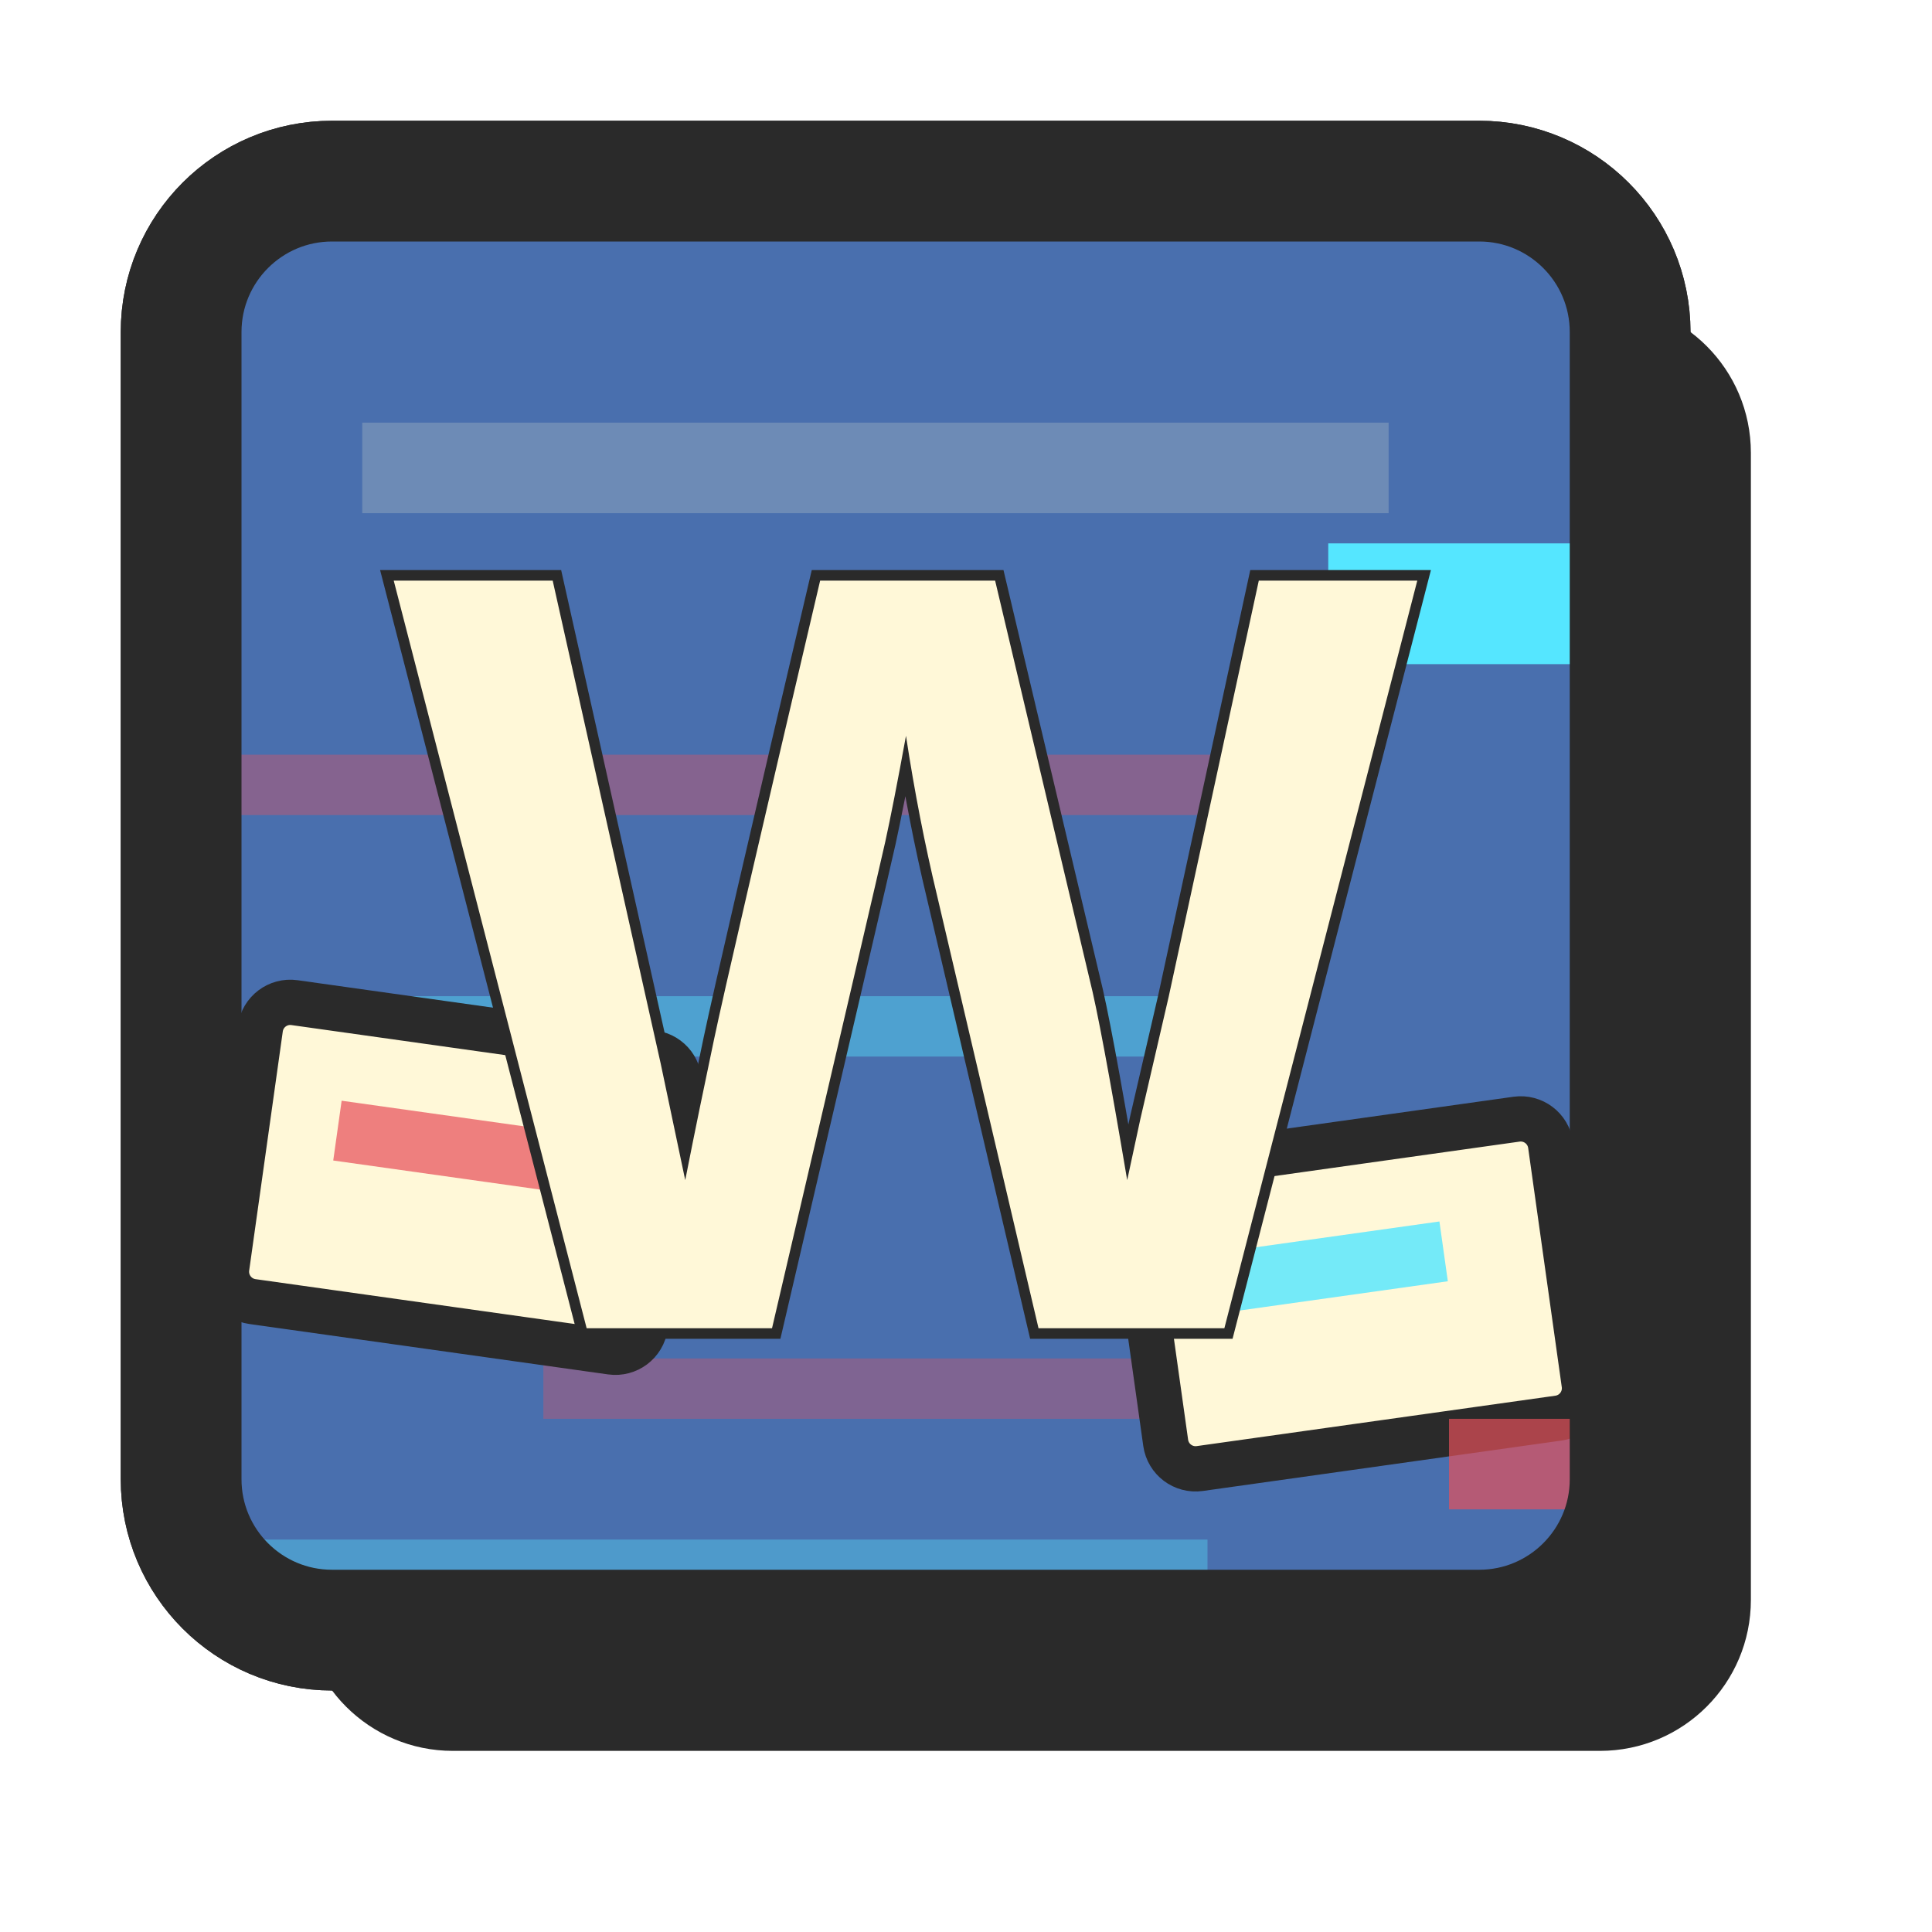
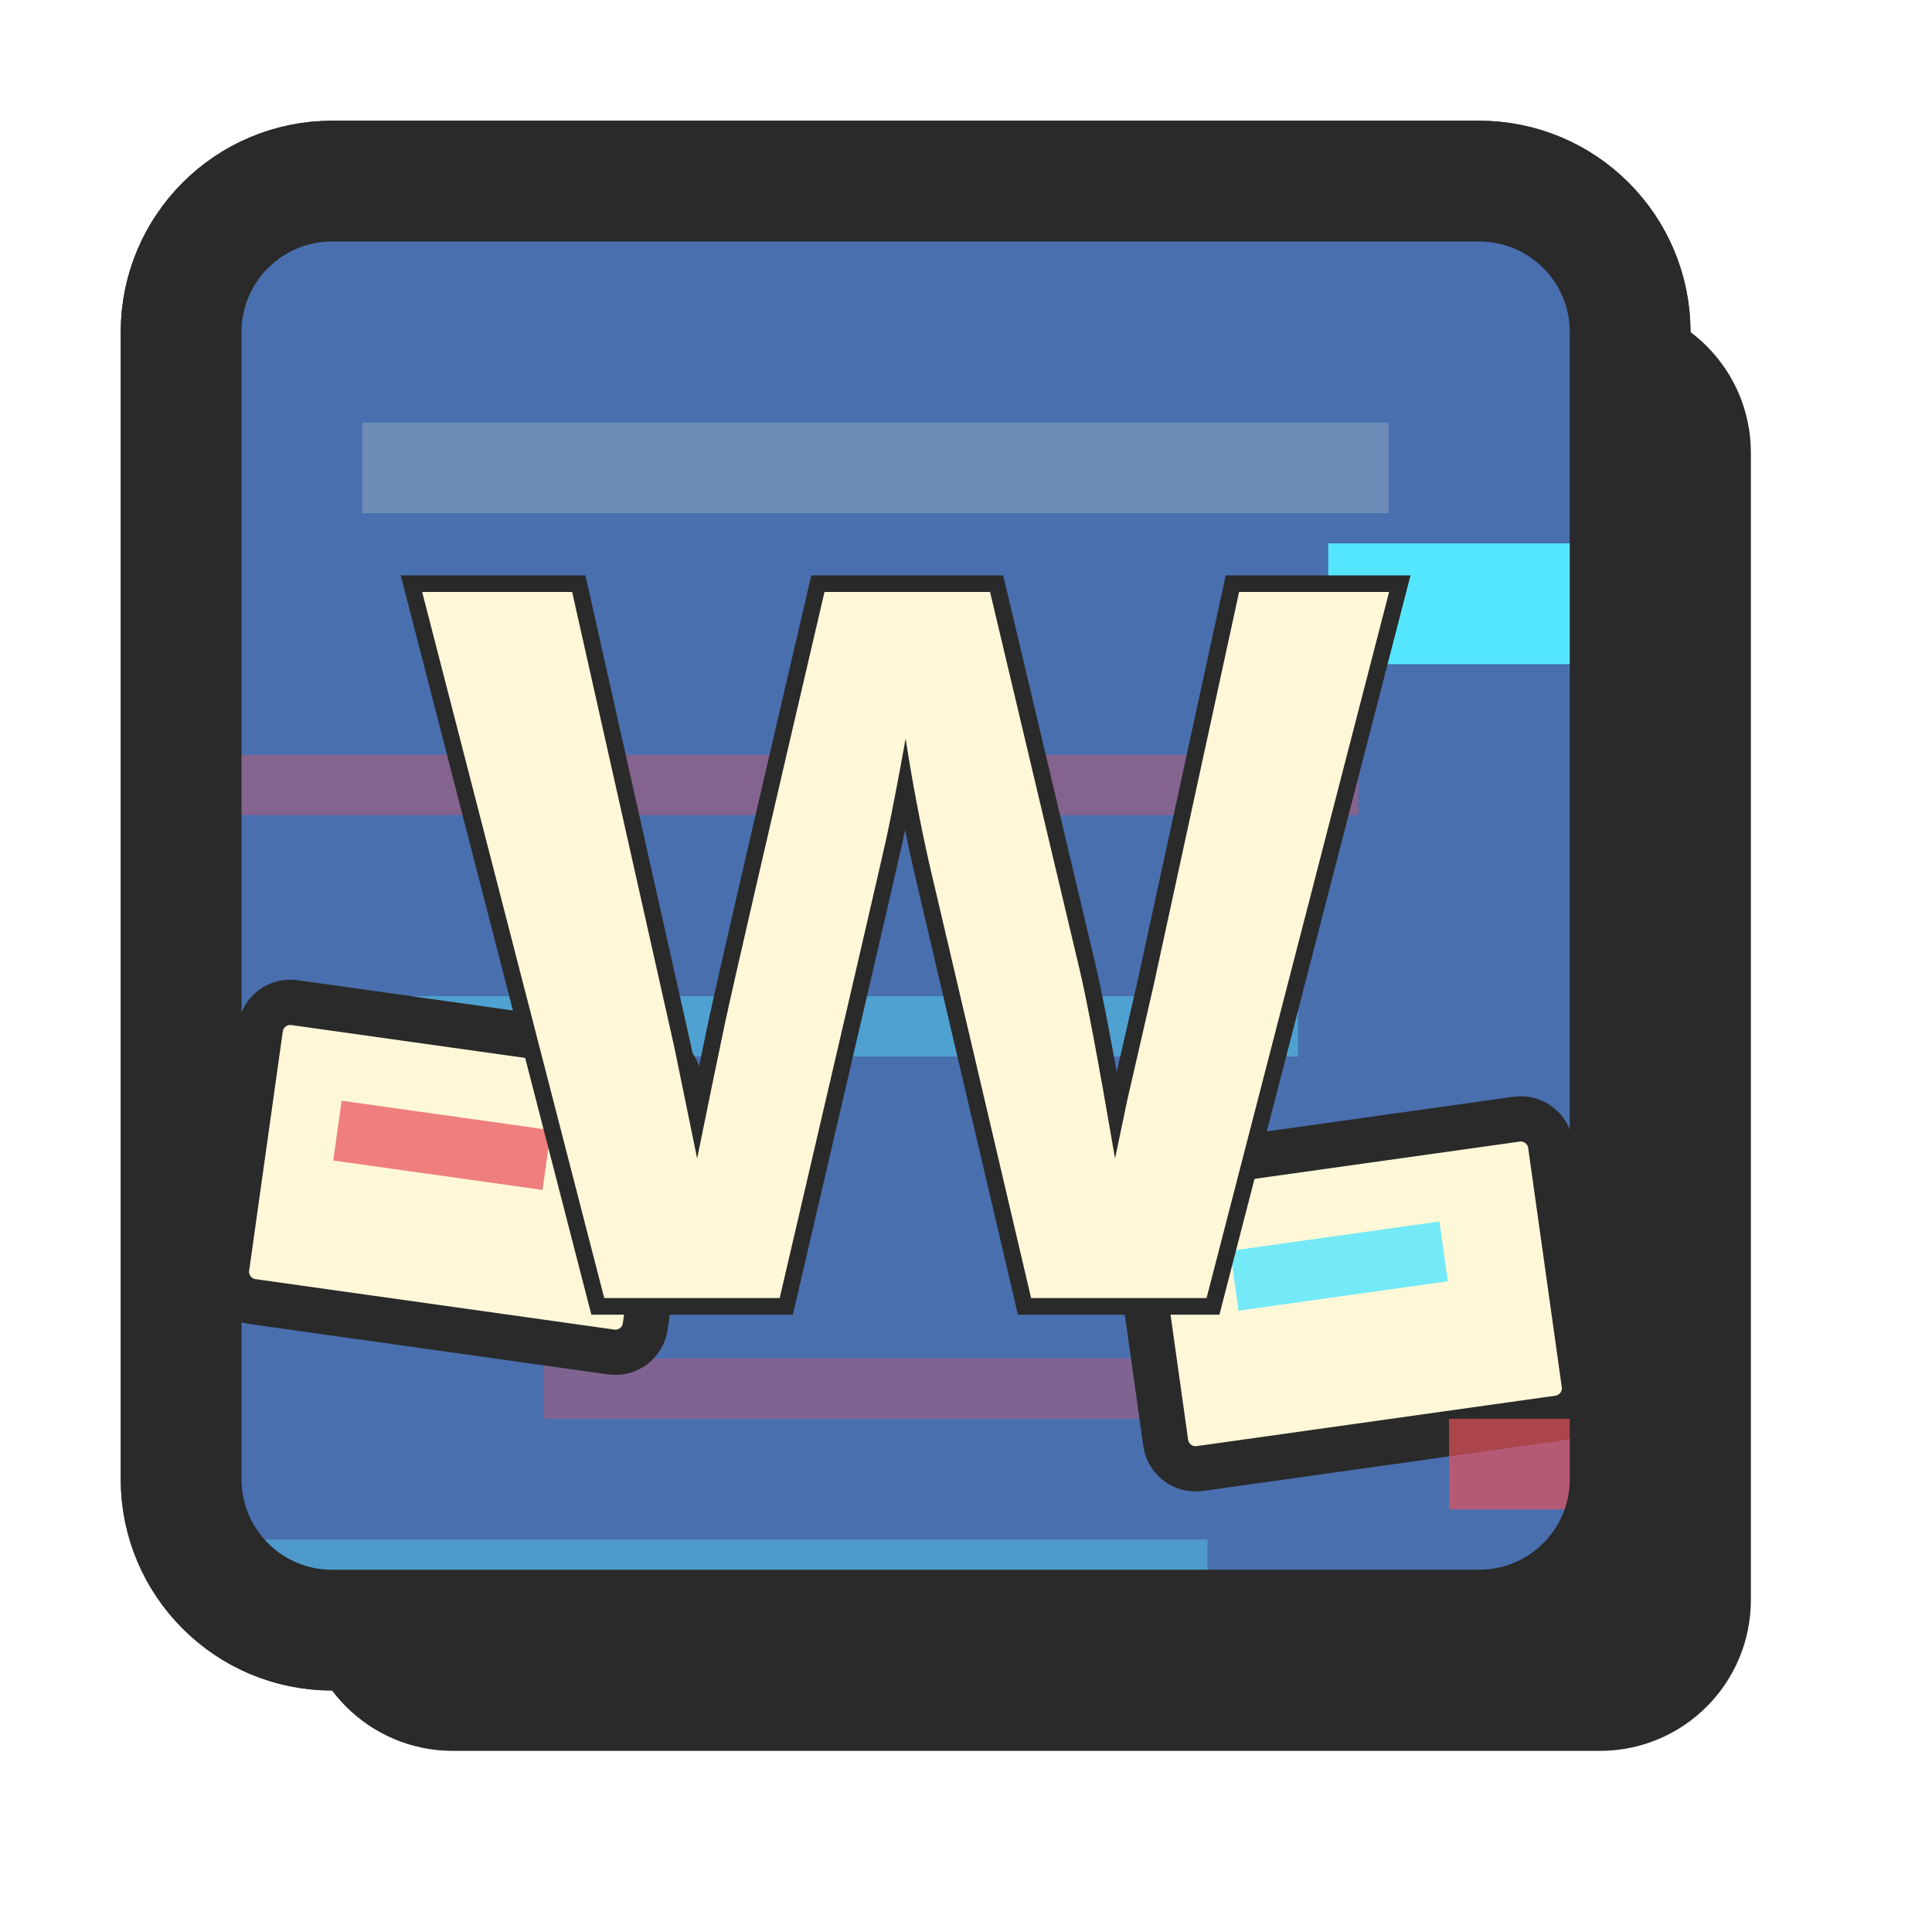
<svg xmlns="http://www.w3.org/2000/svg" viewBox="0 0 64 64" role="img" aria-label="WildIdea">
  <defs>
    <clipPath id="badge">
      <rect x="6" y="6" width="48" height="48" rx="5" />
    </clipPath>
  </defs>
  <rect x="10" y="10" width="48" height="48" rx="5" fill="#2a2a2a" />
  <rect x="6" y="6" width="48" height="48" rx="5" fill="#496fae" stroke="#2a2a2a" stroke-width="4" />
  <g clip-path="url(#badge)">
    <rect x="6" y="6" width="48" height="48" fill="#496fae" />
    <rect x="12" y="14" width="34" height="3" fill="#fff8d8" opacity=".2" />
    <rect x="7" y="25" width="38" height="2" fill="#e8505b" opacity=".38" />
    <rect x="9" y="33" width="34" height="2" fill="#55e6ff" opacity=".42" />
    <rect x="18" y="45" width="36" height="2" fill="#e8505b" opacity=".34" />
    <rect x="6" y="51" width="34" height="2" fill="#55e6ff" opacity=".36" />
    <g transform="rotate(8 15 39)">
      <rect x="8" y="34" width="14" height="10" rx="1" fill="#fff8d8" stroke="#2a2a2a" stroke-width="1.5" />
      <rect x="11" y="37" width="7" height="2" fill="#e8505b" opacity=".72" />
    </g>
    <g transform="rotate(-8 44 43)">
      <rect x="38" y="38" width="14" height="10" rx="1" fill="#fff8d8" stroke="#2a2a2a" stroke-width="1.5" />
      <rect x="41" y="41" width="7" height="2" fill="#55e6ff" opacity=".82" />
    </g>
    <rect x="44" y="18" width="12" height="4" fill="#55e6ff" />
    <rect x="48" y="47" width="8" height="3" fill="#e8505b" opacity=".68" />
    <rect x="53" y="52" width="4" height="4" fill="#55e6ff" opacity=".78" />
    <rect x="43" y="54" width="4" height="4" fill="#e8505b" opacity=".78" />
-     <text x="30" y="44" text-anchor="middle" font-family="Arial, Helvetica, sans-serif" font-size="36" font-weight="800" fill="#fff8d8" stroke="#2a2a2a" stroke-width=".7" paint-order="stroke">W</text>
+     <text x="30" y="43" text-anchor="middle" font-family="Arial, Helvetica, sans-serif" font-size="34" font-weight="800" fill="#fff8d8" stroke="#2a2a2a" stroke-width="1.1" paint-order="stroke">W</text>
  </g>
  <rect x="6" y="6" width="48" height="48" rx="5" fill="none" stroke="#2a2a2a" stroke-width="4" />
</svg>
